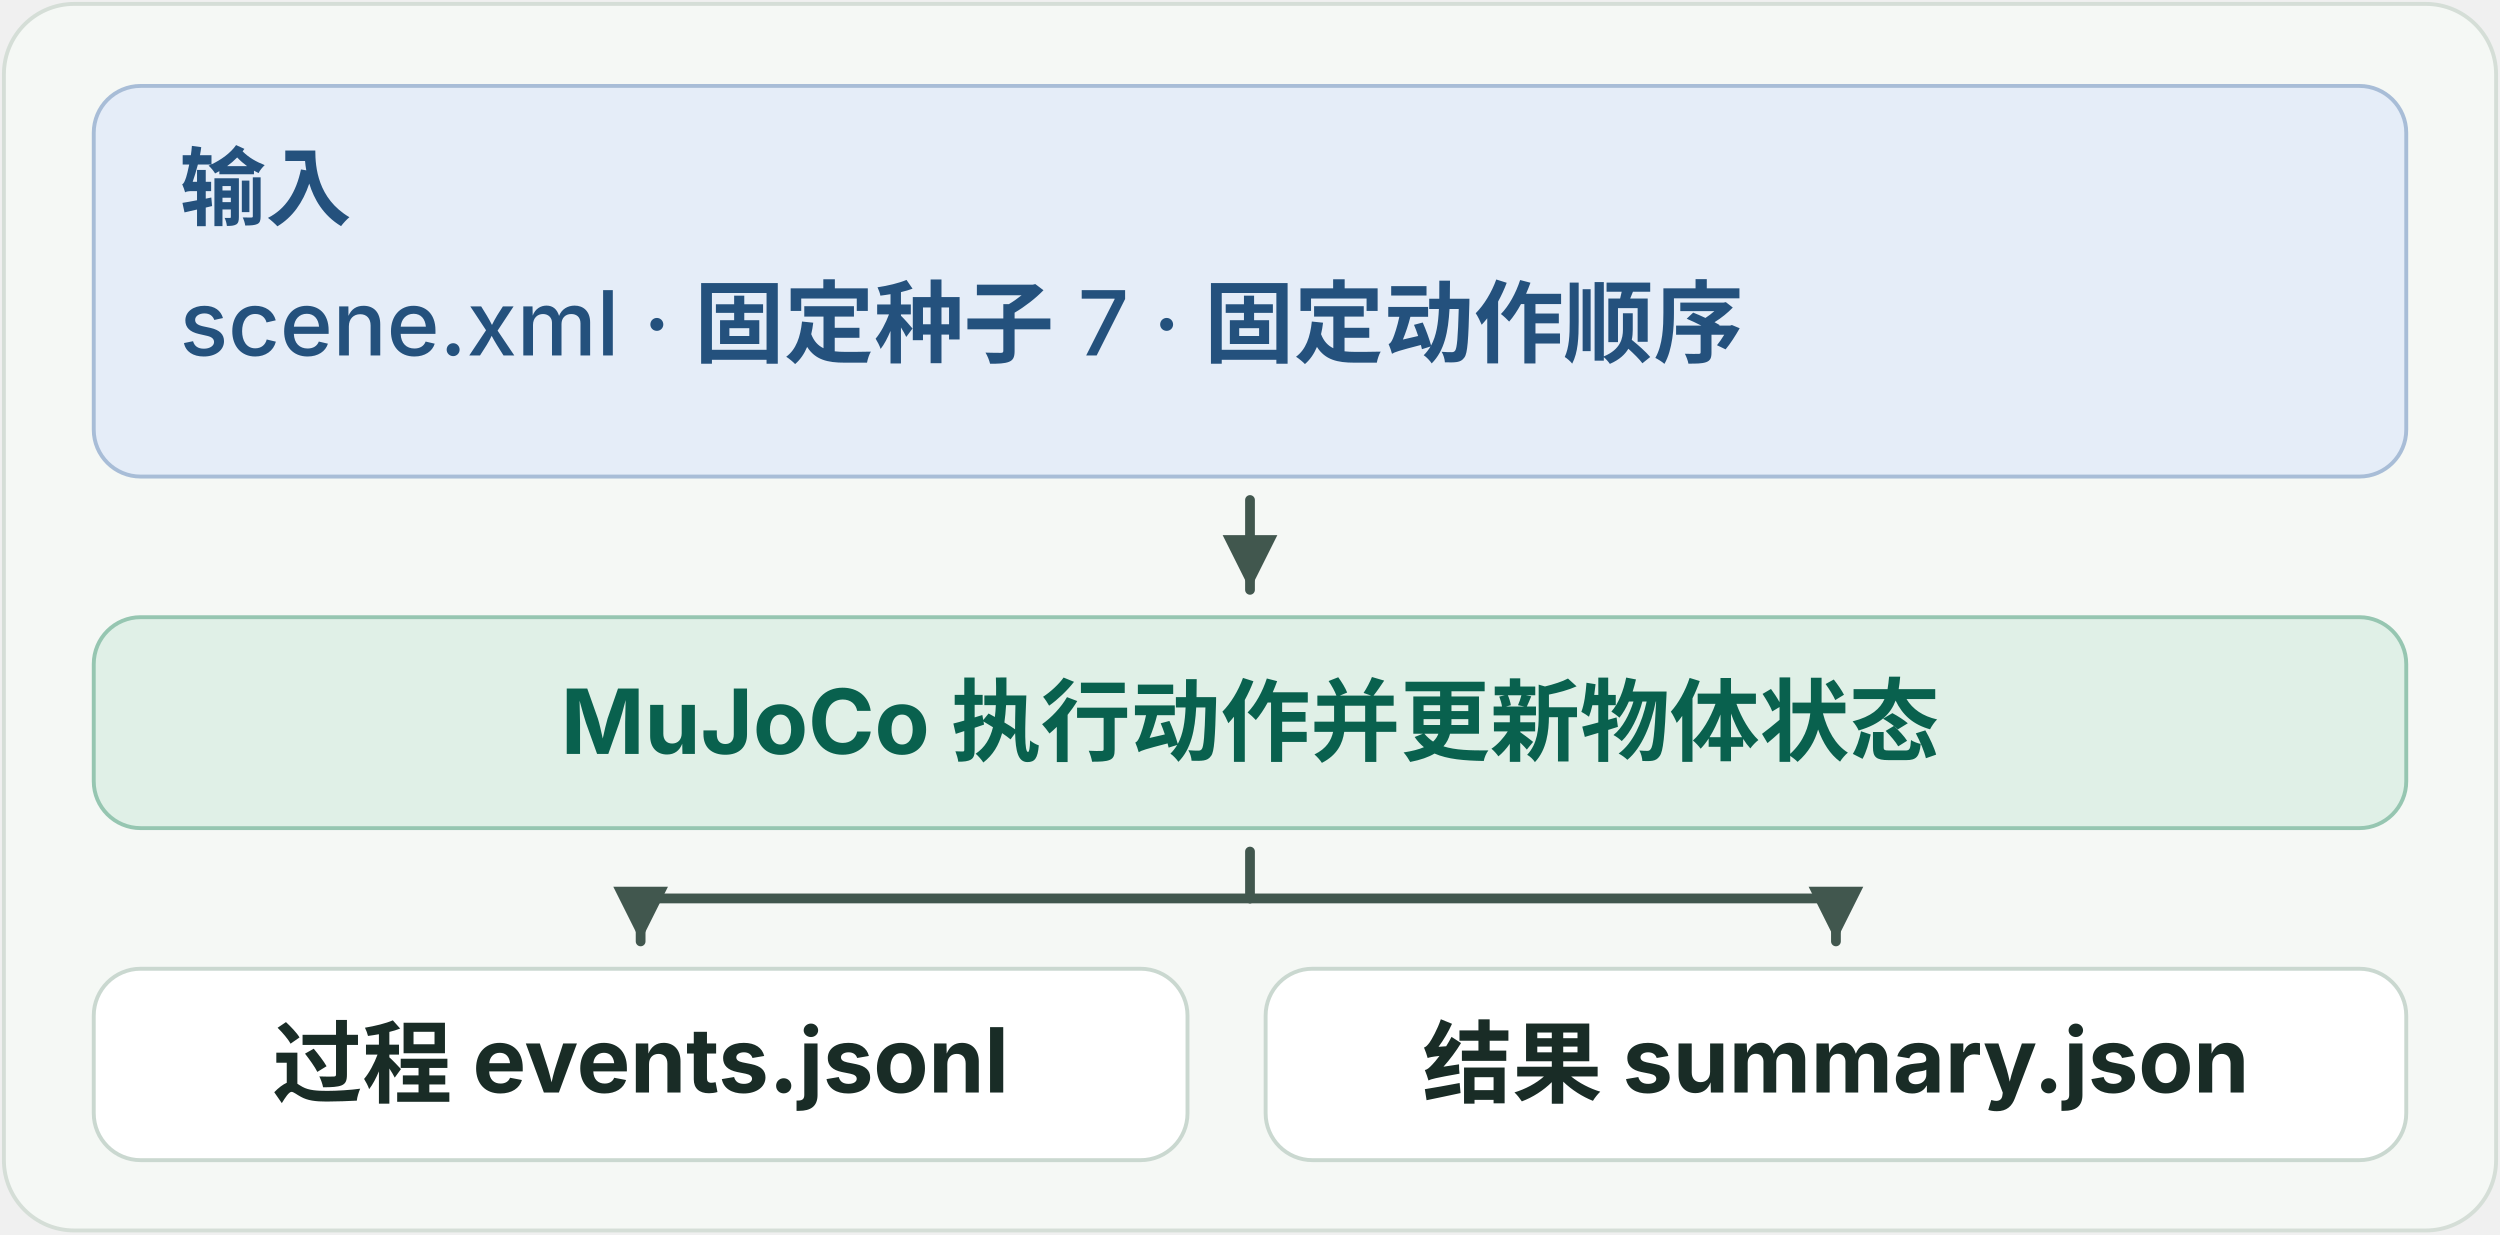
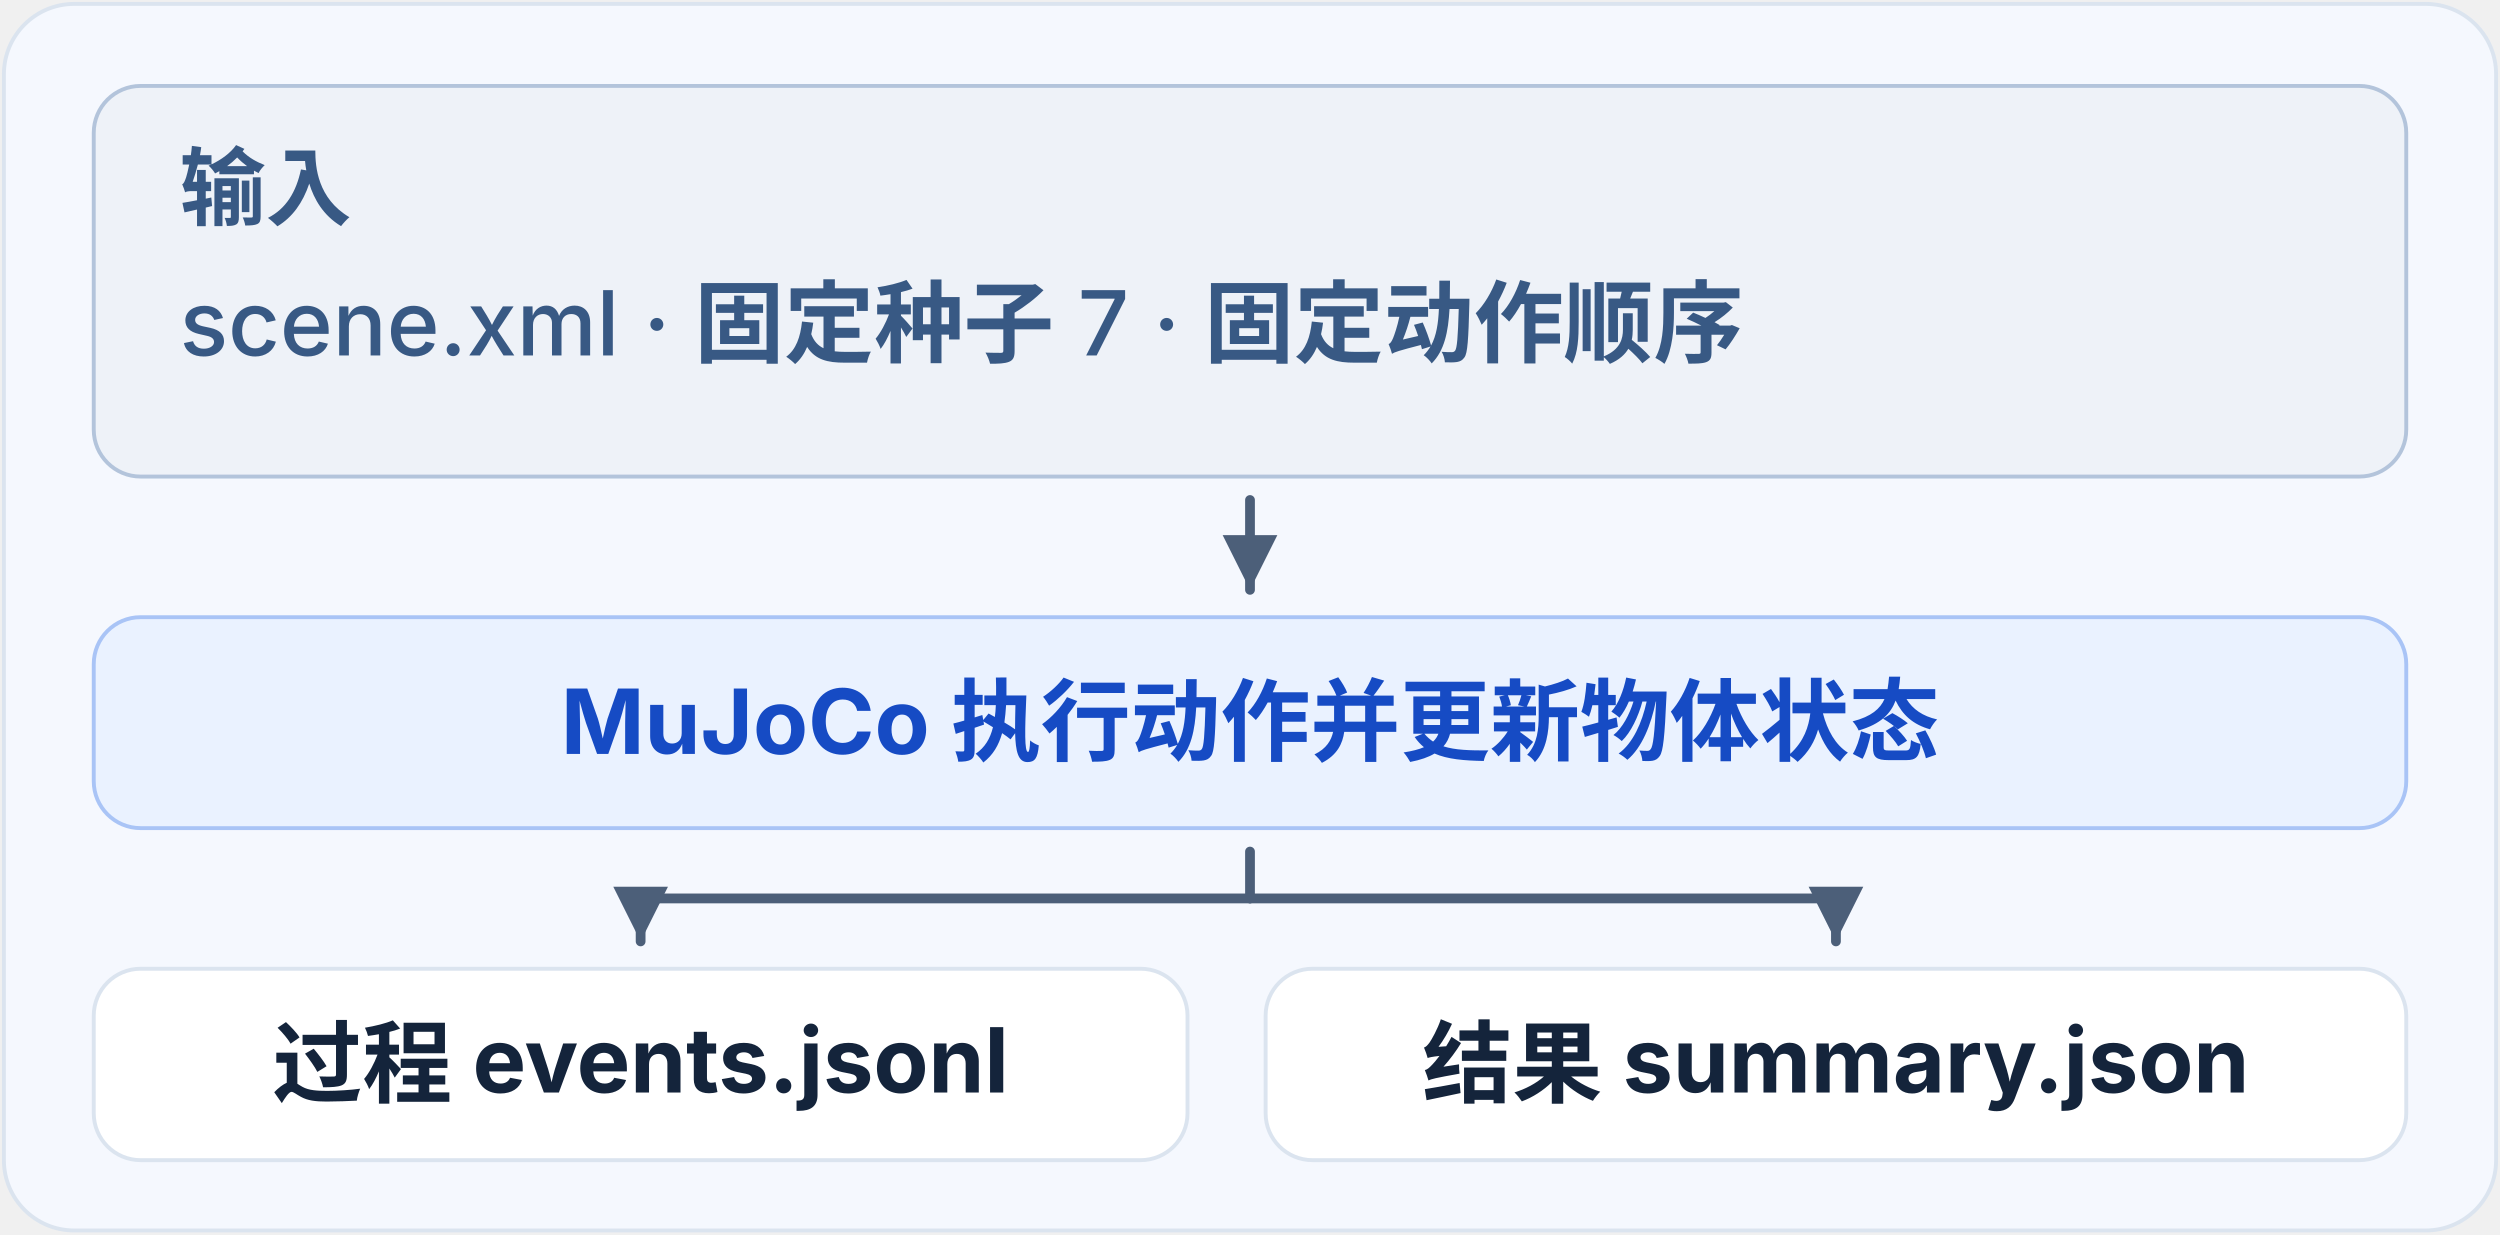
<svg xmlns="http://www.w3.org/2000/svg" width="640" height="316" viewBox="0 0 640 316">
  <defs>
    <marker id="ink" viewBox="0 0 10 10" refX="8" refY="5" markerWidth="7" markerHeight="7" orient="auto-start-reverse">
-       <path d="M 0 1 L 8 5 L 0 9 z" fill="#41574e" />
+       <path d="M 0 1 L 8 5 L 0 9 z" fill="#4c5f79" />
    </marker>
-     <marker id="green" viewBox="0 0 10 10" refX="8" refY="5" markerWidth="7" markerHeight="7" orient="auto-start-reverse">
-       <path d="M 0 1 L 8 5 L 0 9 z" fill="#09614e" />
+     <marker id="accent" viewBox="0 0 10 10" refX="8" refY="5" markerWidth="7" markerHeight="7" orient="auto-start-reverse">
+       <path d="M 0 1 L 8 5 L 0 9 z" fill="#164bc4" />
    </marker>
    <marker id="red" viewBox="0 0 10 10" refX="8" refY="5" markerWidth="7" markerHeight="7" orient="auto-start-reverse">
      <path d="M 0 1 L 8 5 L 0 9 z" fill="#a3362e" />
    </marker>
    <marker id="blue" viewBox="0 0 10 10" refX="8" refY="5" markerWidth="7" markerHeight="7" orient="auto-start-reverse">
-       <path d="M 0 1 L 8 5 L 0 9 z" fill="#24517d" />
+       <path d="M 0 1 L 8 5 L 0 9 z" fill="#385984" />
    </marker>
  </defs>
  <g font-family="system-ui, -apple-system, 'PingFang SC', 'Microsoft YaHei', sans-serif">
-     <rect x="1" y="1" width="638" height="314" rx="18" fill="#f5f8f5" stroke="#d5ded7" />
-     <rect x="24" y="22" width="592" height="100" rx="12" fill="#e5edf8" stroke="#a8bdd7" />
-     <text x="46" y="56" text-anchor="start" font-size="22" font-weight="700" fill="#24517d">输入</text>
-     <text x="46" y="91" text-anchor="start" font-size="23" font-weight="550" fill="#24517d">scene.xml · 固定种子 7 · 固定动作顺序</text>
-     <polyline points="320,128 320,151" fill="none" stroke="#41574e" stroke-width="2.5" stroke-linecap="round" stroke-linejoin="round" marker-end="url(#ink)" />
-     <rect x="24" y="158" width="592" height="54" rx="12" fill="#e0f0e7" stroke="#96c6b1" />
-     <text x="320.0" y="193.0" text-anchor="middle" font-size="23" font-weight="680" fill="#09614e">MuJoCo 执行动作并更新物体状态</text>
-     <polyline points="320,218 320,230" fill="none" stroke="#41574e" stroke-width="2.5" stroke-linecap="round" stroke-linejoin="round" />
-     <polyline points="320,230 164,230 164,241" fill="none" stroke="#41574e" stroke-width="2.5" stroke-linecap="round" stroke-linejoin="round" marker-end="url(#ink)" />
-     <polyline points="320,230 470,230 470,241" fill="none" stroke="#41574e" stroke-width="2.5" stroke-linecap="round" stroke-linejoin="round" marker-end="url(#ink)" />
-     <rect x="24" y="248" width="280" height="49" rx="12" fill="#ffffff" stroke="#cad8d0" />
-     <text x="164.0" y="280.5" text-anchor="middle" font-size="23" font-weight="680" fill="#192c26">过程 events.jsonl</text>
-     <rect x="324" y="248" width="292" height="49" rx="12" fill="#ffffff" stroke="#cad8d0" />
-     <text x="470.0" y="280.5" text-anchor="middle" font-size="23" font-weight="680" fill="#192c26">结果 summary.json</text>
+     <rect x="1" y="1" width="638" height="314" rx="18" fill="#f5f8fe" stroke="#dbe4ef" />
+     <rect x="24" y="22" width="592" height="100" rx="12" fill="#eef2f8" stroke="#b3c4db" />
+     <text x="46" y="56" text-anchor="start" font-size="22" font-weight="700" fill="#385984">输入</text>
+     <text x="46" y="91" text-anchor="start" font-size="23" font-weight="550" fill="#385984">scene.xml · 固定种子 7 · 固定动作顺序</text>
+     <polyline points="320,128 320,151" fill="none" stroke="#4c5f79" stroke-width="2.5" stroke-linecap="round" stroke-linejoin="round" marker-end="url(#ink)" />
+     <rect x="24" y="158" width="592" height="54" rx="12" fill="#eaf2ff" stroke="#a9c4f6" />
+     <text x="320.0" y="193.0" text-anchor="middle" font-size="23" font-weight="680" fill="#164bc4">MuJoCo 执行动作并更新物体状态</text>
+     <polyline points="320,218 320,230" fill="none" stroke="#4c5f79" stroke-width="2.5" stroke-linecap="round" stroke-linejoin="round" />
+     <polyline points="320,230 164,230 164,241" fill="none" stroke="#4c5f79" stroke-width="2.5" stroke-linecap="round" stroke-linejoin="round" marker-end="url(#ink)" />
+     <polyline points="320,230 470,230 470,241" fill="none" stroke="#4c5f79" stroke-width="2.5" stroke-linecap="round" stroke-linejoin="round" marker-end="url(#ink)" />
+     <rect x="24" y="248" width="280" height="49" rx="12" fill="#ffffff" stroke="#dbe4ef" />
+     <text x="164.0" y="280.5" text-anchor="middle" font-size="23" font-weight="680" fill="#14243b">过程 events.jsonl</text>
+     <rect x="324" y="248" width="292" height="49" rx="12" fill="#ffffff" stroke="#dbe4ef" />
+     <text x="470.0" y="280.5" text-anchor="middle" font-size="23" font-weight="680" fill="#14243b">结果 summary.json</text>
  </g>
</svg>
